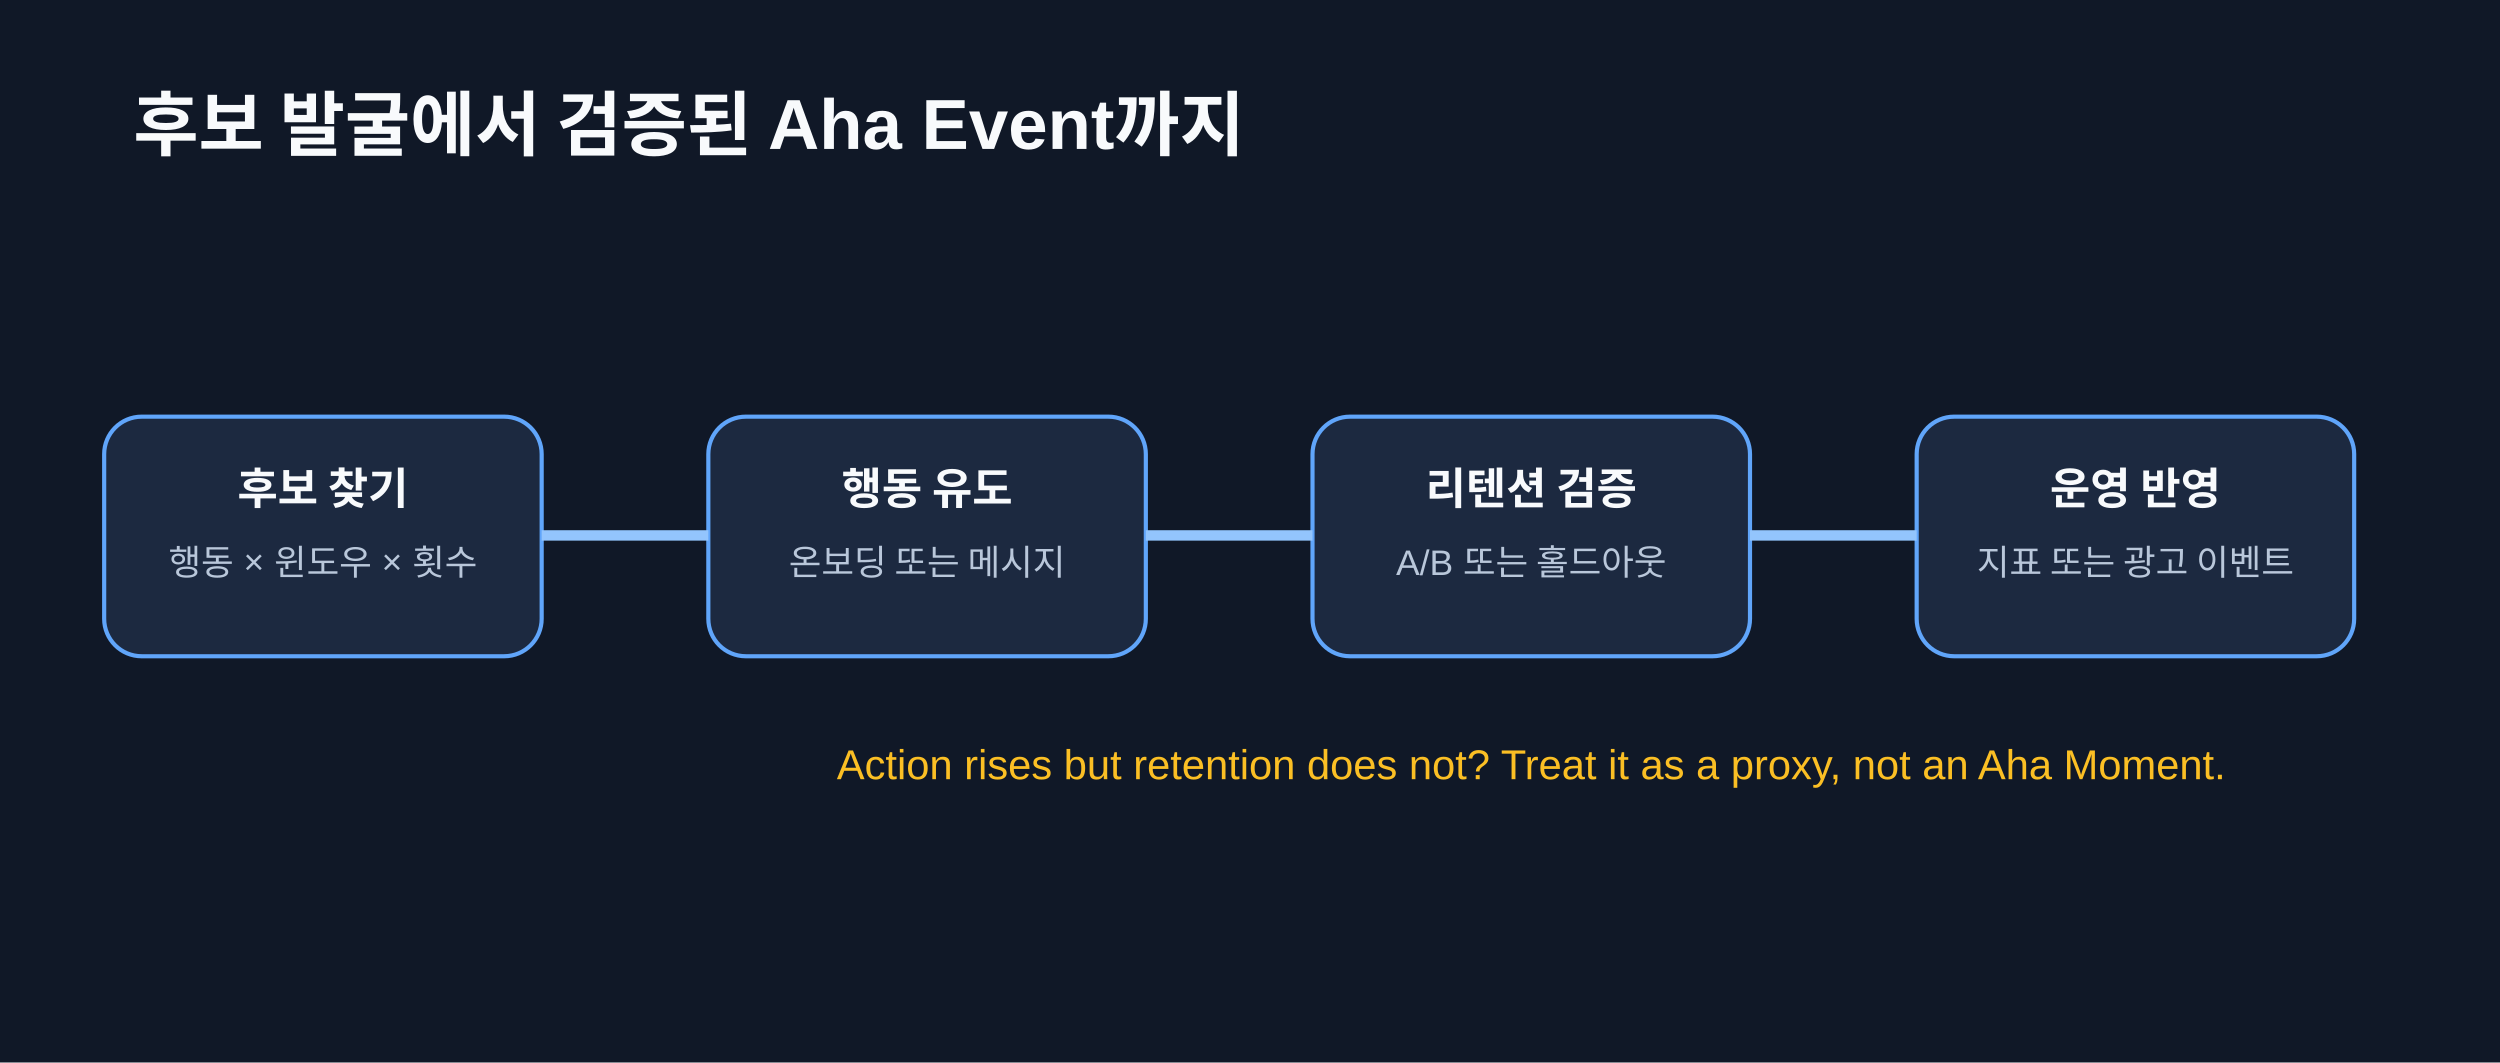
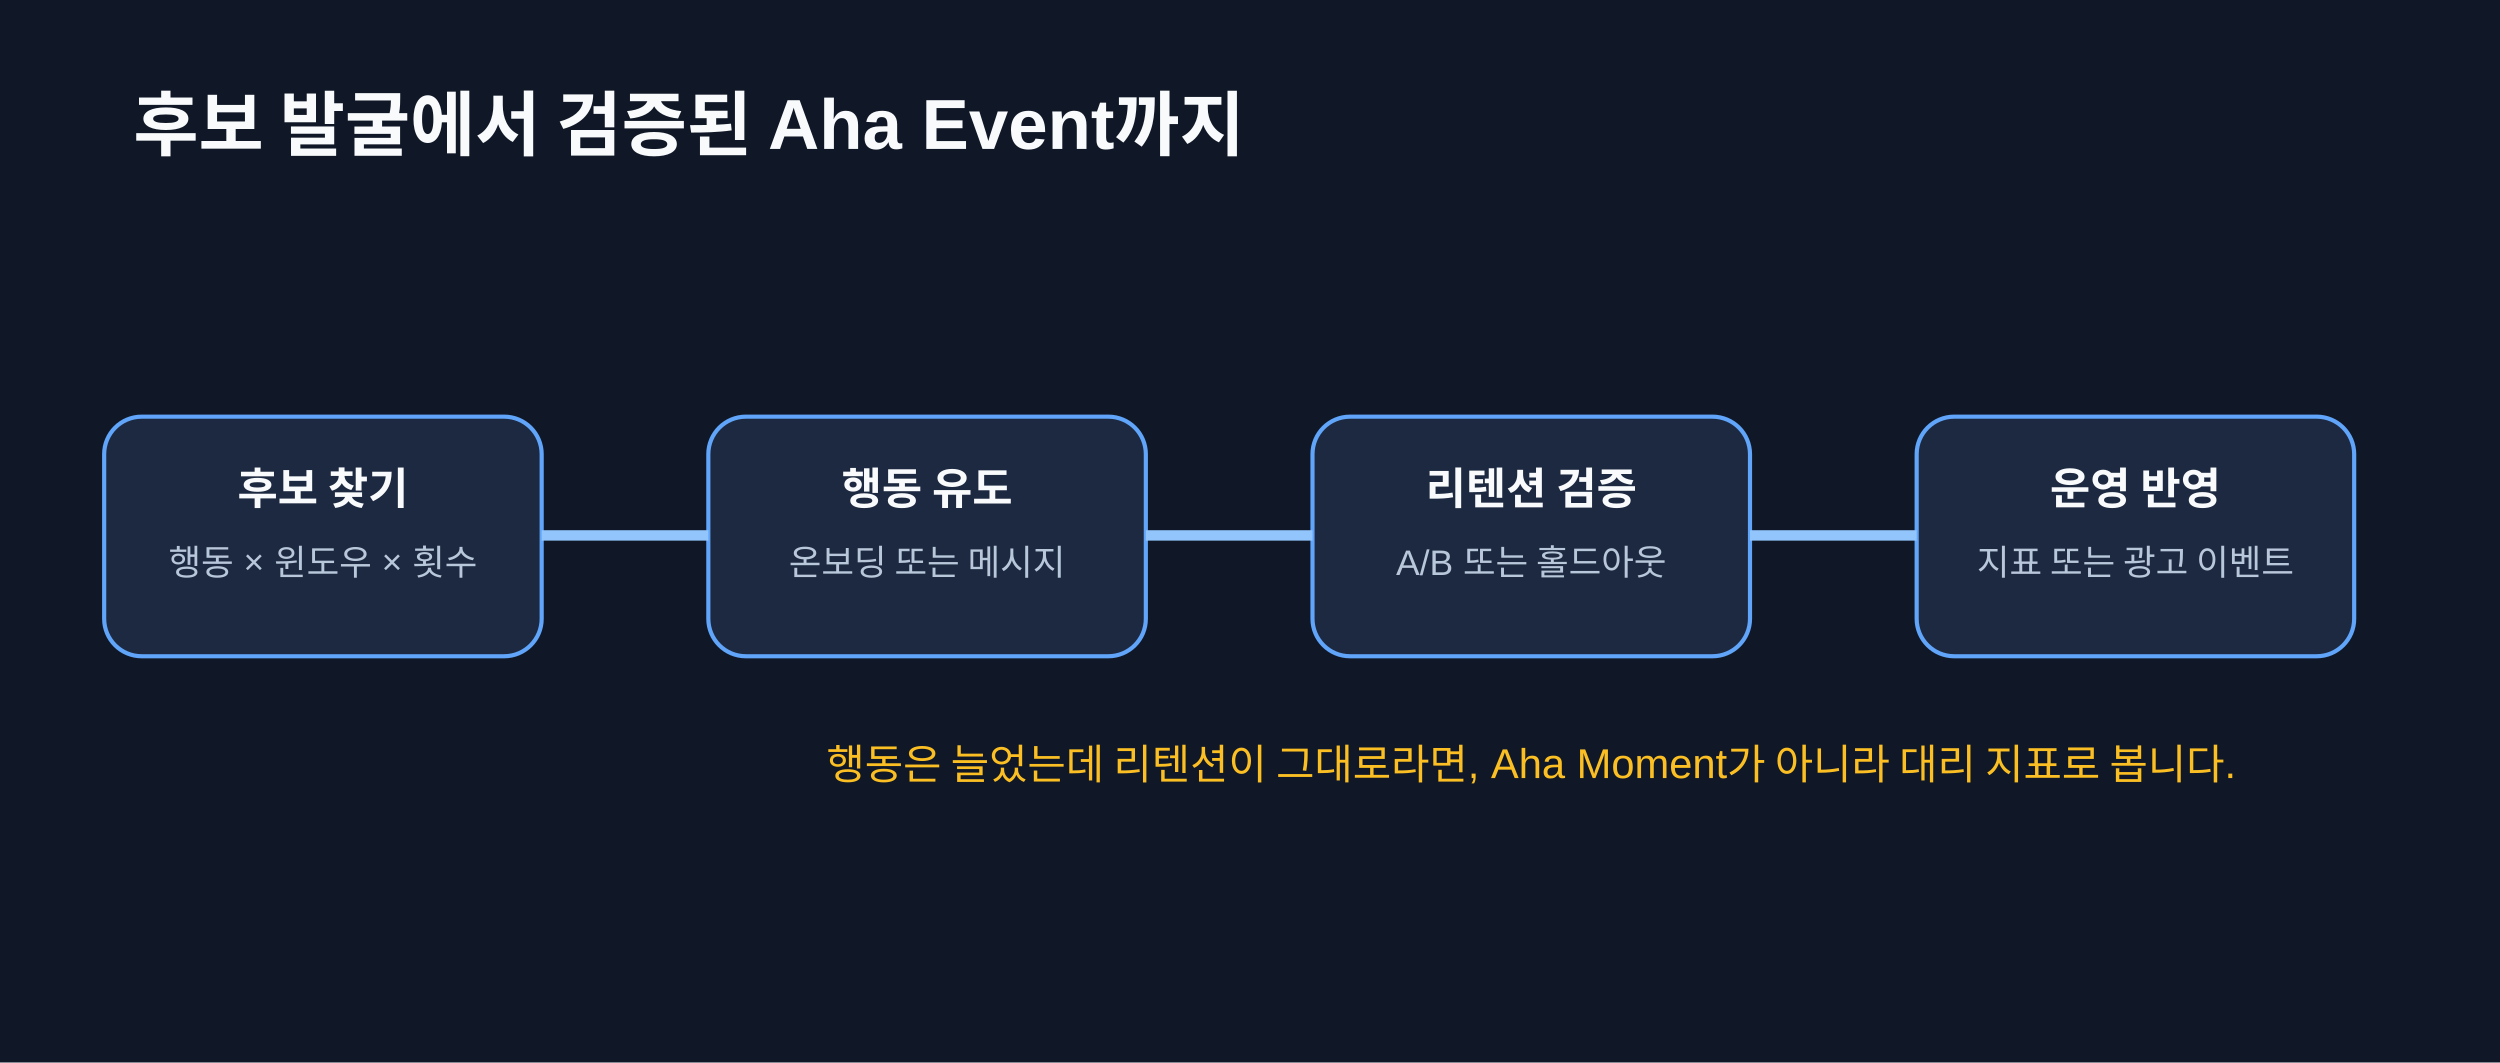
<svg xmlns="http://www.w3.org/2000/svg" width="1200" height="510" viewBox="0 0 1200 510" role="img" aria-labelledby="title desc">
  <rect width="1200" height="510" fill="#101827" />
  <text x="64" y="72" fill="#f8fafc" font-family="'Apple SD Gothic Neo','Malgun Gothic','Noto Sans KR',Arial" font-size="34" font-weight="700">후보 발굴에서 검증된 Aha Event까지</text>
  <g font-family="Arial" text-anchor="middle">
    <g fill="#1c2940" stroke="#60a5fa" stroke-width="2">
      <rect x="50" y="200" width="210" height="115" rx="18" />
      <rect x="340" y="200" width="210" height="115" rx="18" />
      <rect x="630" y="200" width="210" height="115" rx="18" />
      <rect x="920" y="200" width="210" height="115" rx="18" />
    </g>
    <g fill="#f8fafc" font-size="21" font-weight="700">
      <text x="155" y="242">후보 찾기</text>
      <text x="445" y="242">행동 유도</text>
      <text x="735" y="242">리텐션 검증</text>
      <text x="1025" y="242">운영 반영</text>
    </g>
    <g fill="#b9c7da" font-size="17">
      <text x="155" y="276">행동 × 윈도우 × 횟수</text>
      <text x="445" y="276">온보딩 또는 메시지</text>
      <text x="735" y="276">A/B 또는 홀드아웃</text>
      <text x="1025" y="276">지표 또는 광고 이벤트</text>
    </g>
  </g>
  <path d="M260 257H340M550 257H630M840 257H920" stroke="#93c5fd" stroke-width="5" />
-   <text x="735" y="374" text-anchor="middle" fill="#fbbf24" font-family="Arial" font-size="20">Action rises but retention does not? Treat it as a proxy, not an Aha Moment.</text>
+   <text x="735" y="374" text-anchor="middle" fill="#fbbf24" font-family="Arial" font-size="20">행동은 늘었는데 리텐션이 그대로라면, Aha Moment가 아니라 대리 지표로 봅니다.</text>
</svg>
